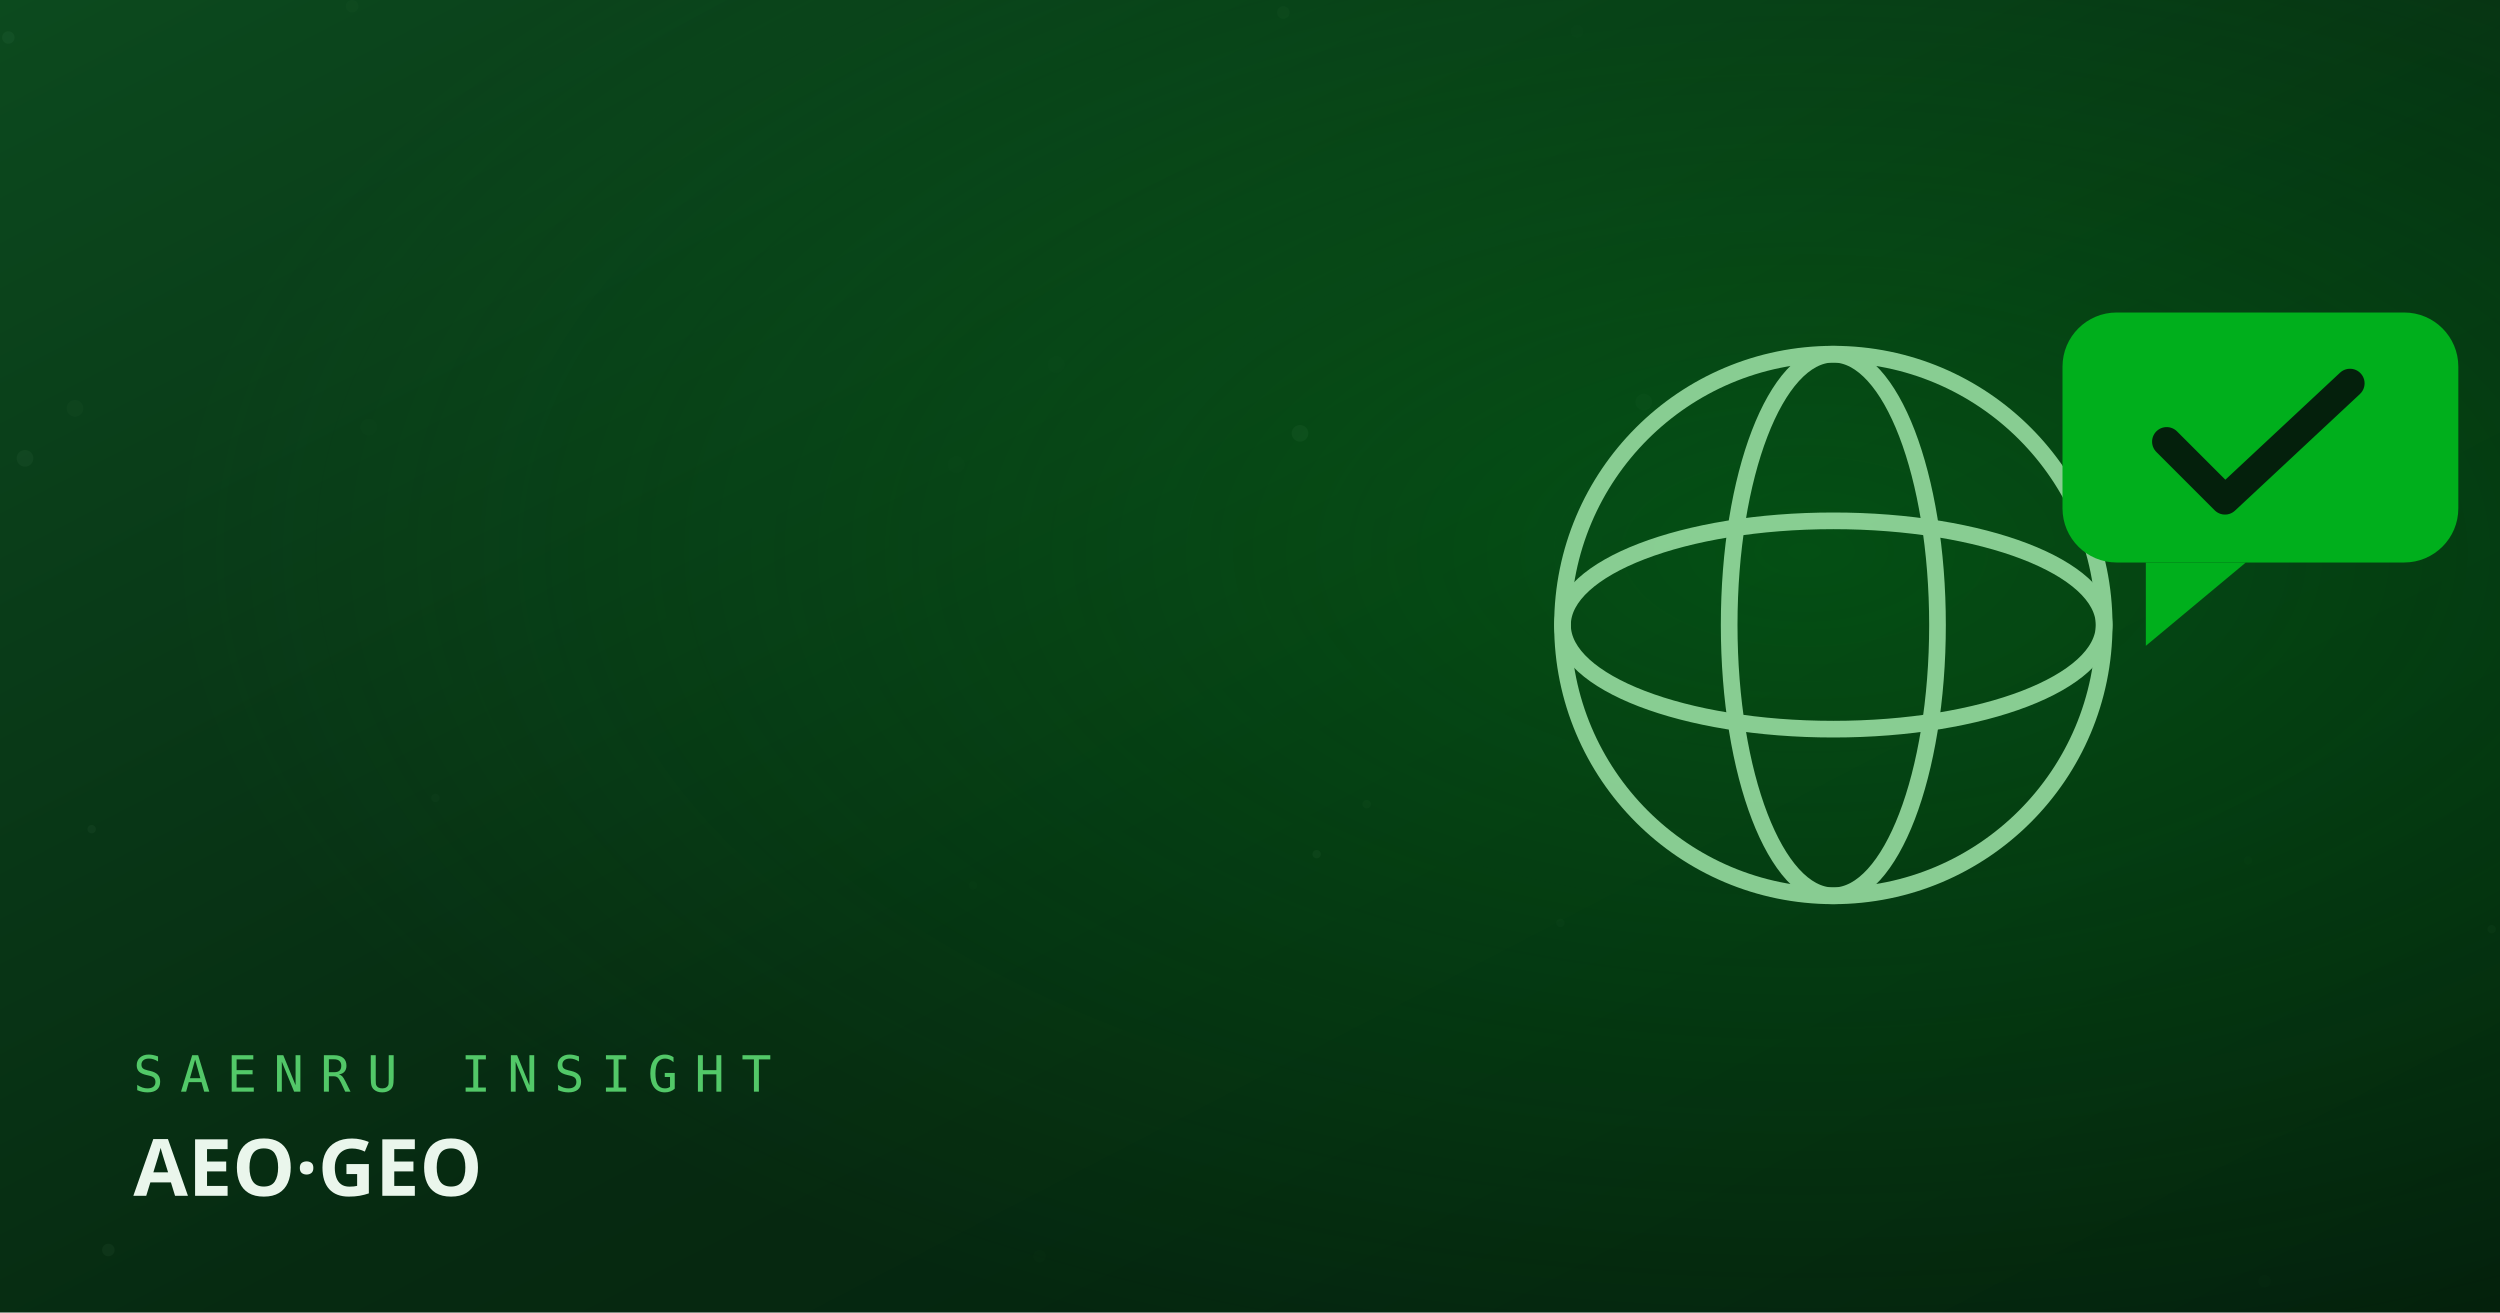
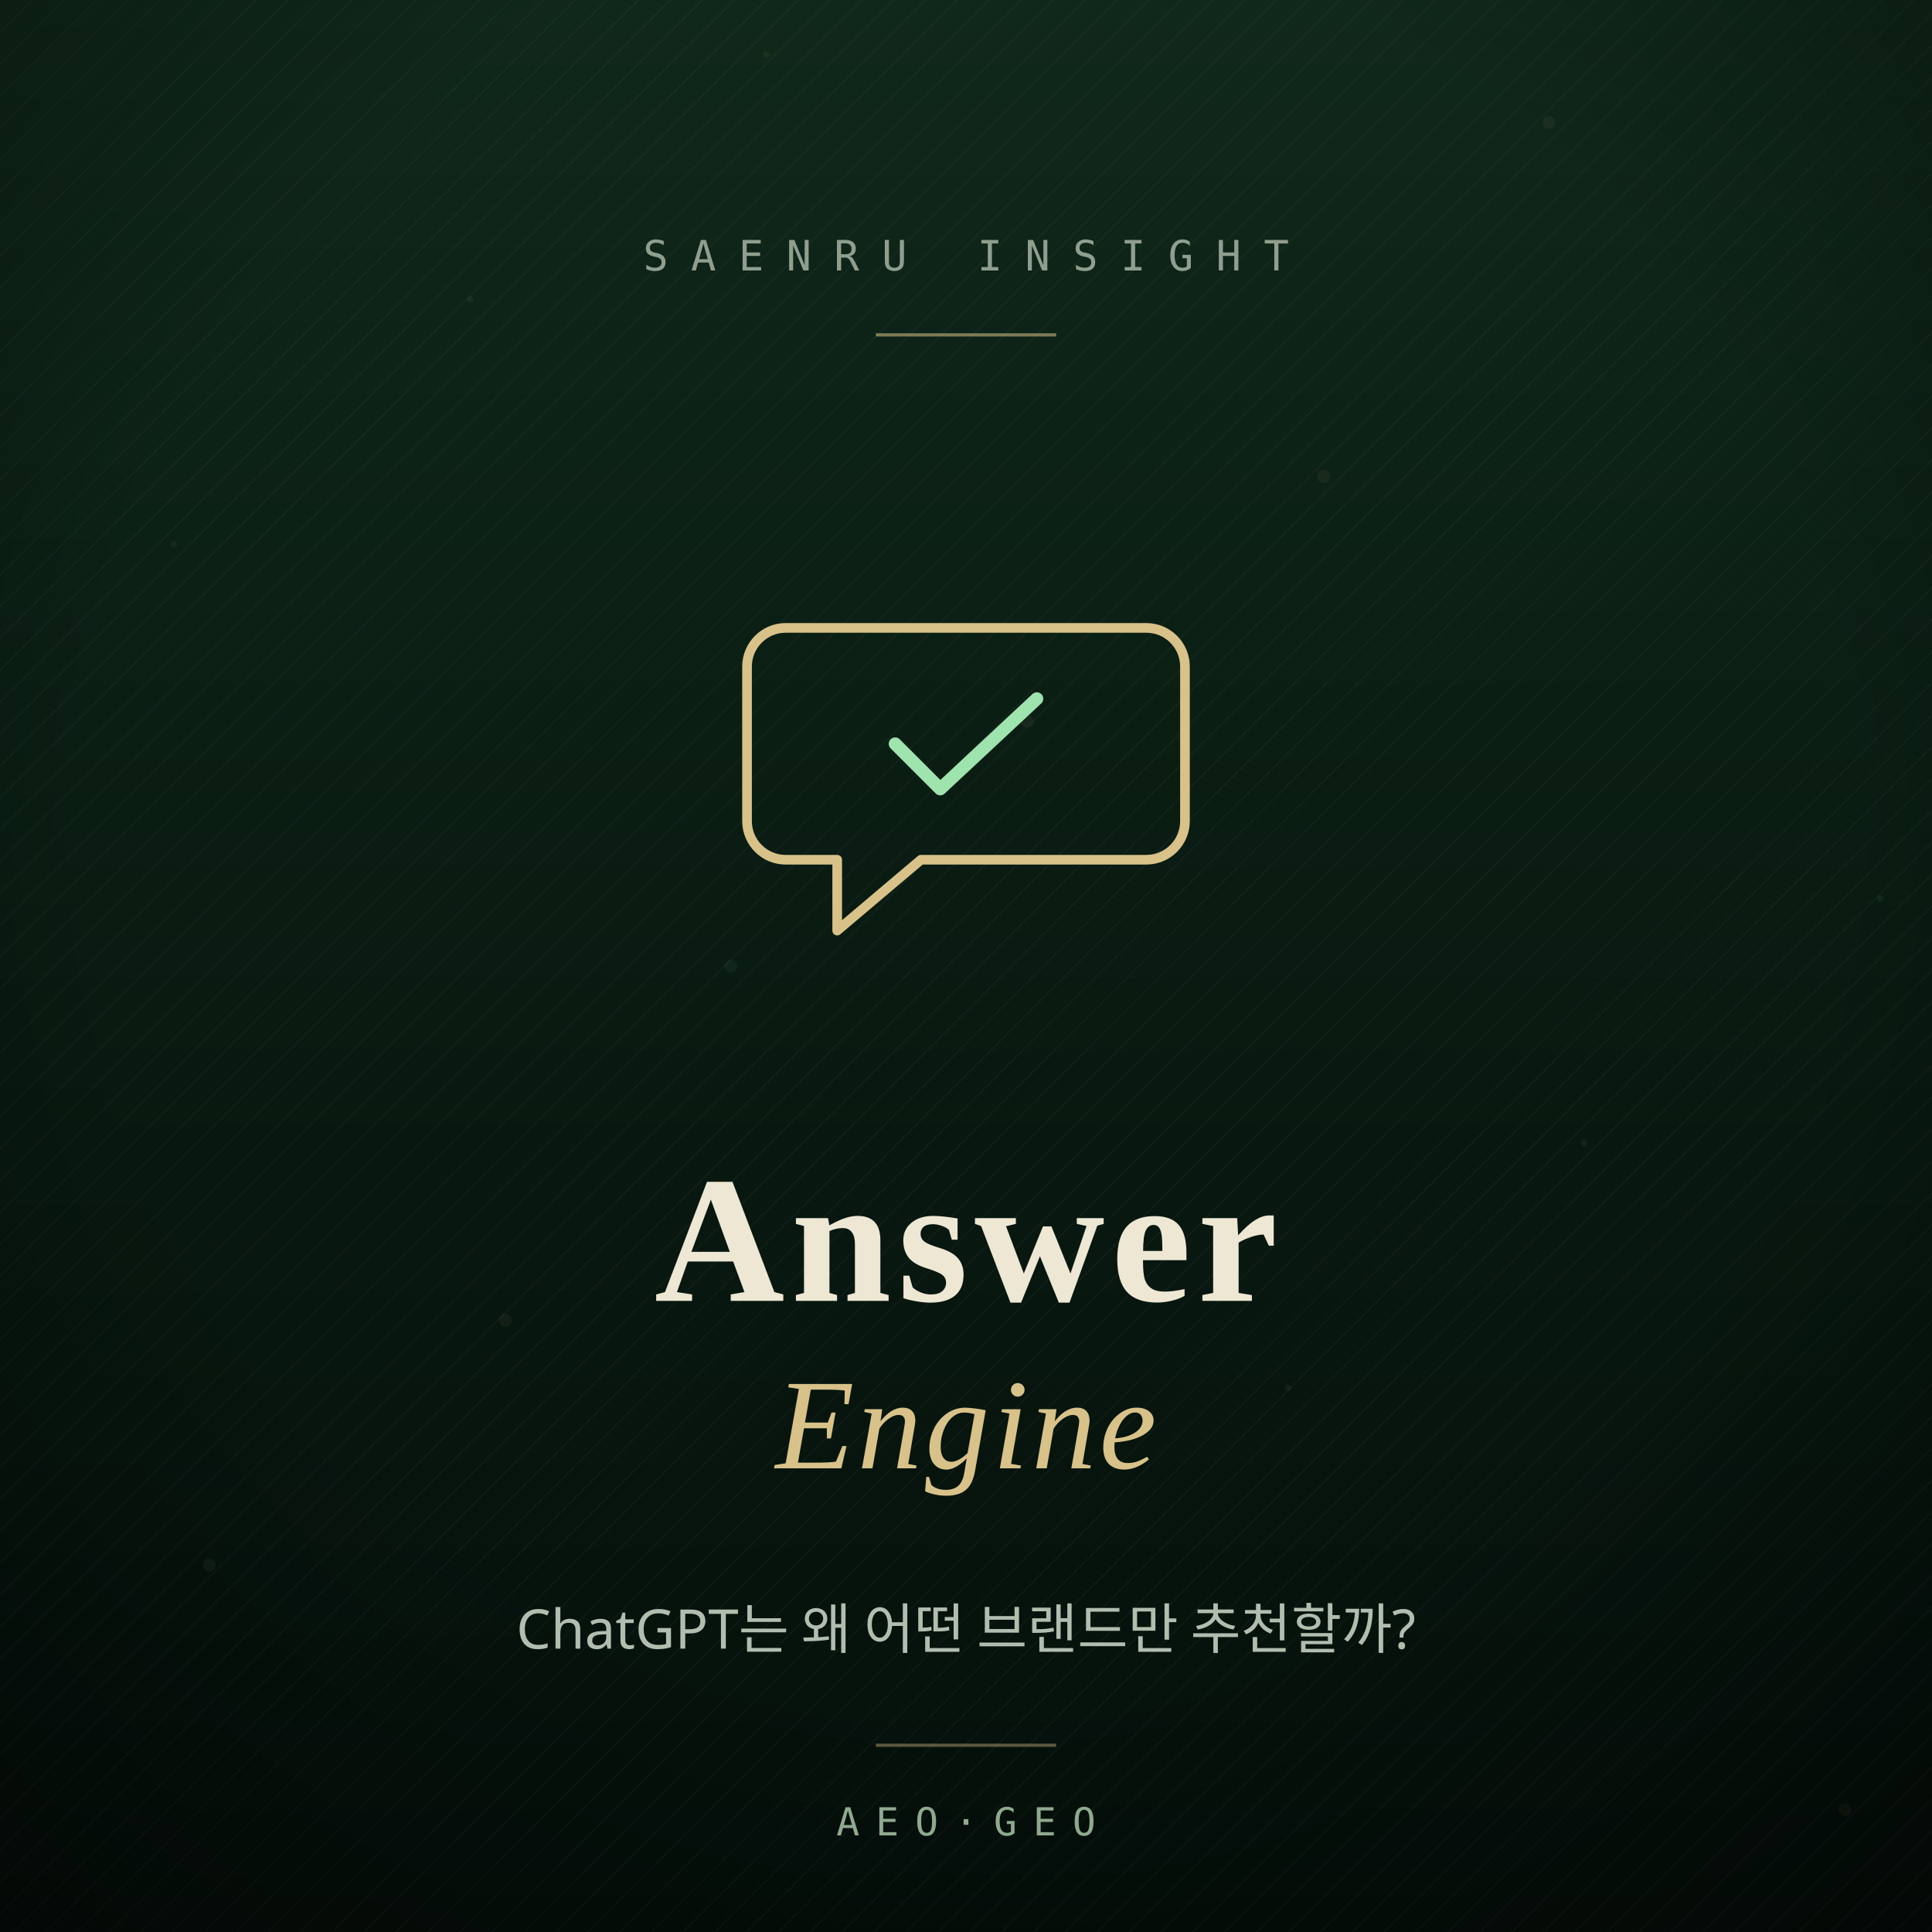
- <svg xmlns="http://www.w3.org/2000/svg" viewBox="0 0 1200 630" role="img" aria-label="AEO·GEO 썸네일">
+ <svg xmlns="http://www.w3.org/2000/svg" viewBox="0 0 600 600" role="img" aria-label="AEO·GEO 썸네일">
  <defs>
-     <linearGradient id="g" x1="0" y1="0" x2="1" y2="1">
-       <stop offset="0" stop-color="#0C4A1E" />
-       <stop offset="0.55" stop-color="#062A11" />
-       <stop offset="1" stop-color="#04200C" />
+     <linearGradient id="g" x1="0" y1="0" x2="0" y2="1">
+       <stop offset="0" stop-color="#10281A" />
+       <stop offset="0.6" stop-color="#081810" />
+       <stop offset="1" stop-color="#050F0A" />
    </linearGradient>
-     <radialGradient id="glow" cx="0.72" cy="0.42" r="0.65">
-       <stop offset="0" stop-color="#00AF1C" stop-opacity="0.28" />
-       <stop offset="1" stop-color="#00AF1C" stop-opacity="0" />
+     <radialGradient id="vig" cx="0.5" cy="0.42" r="0.75">
+       <stop offset="0.6" stop-color="#000000" stop-opacity="0" />
+       <stop offset="1" stop-color="#000000" stop-opacity="0.4" />
    </radialGradient>
+     <pattern id="tex" width="7" height="7" patternUnits="userSpaceOnUse" patternTransform="rotate(45)">
+       <line x1="0" y1="0" x2="0" y2="7" stroke="#FFFFFF" stroke-opacity="0.028" stroke-width="1" />
+     </pattern>
  </defs>
-   <rect width="1200" height="630" fill="url(#g)" />
-   <rect width="1200" height="630" fill="url(#glow)" />
-   <circle cx="813" cy="-461" r="4" fill="#97DBA0" opacity="-0.01" />
-   <circle cx="962" cy="-250" r="2" fill="#97DBA0" opacity="-0.03" />
-   <circle cx="1111" cy="-39" r="3" fill="#97DBA0" opacity="-0.04" />
-   <circle cx="60" cy="172" r="4" fill="#97DBA0" opacity="0.00" />
-   <circle cx="209" cy="383" r="2" fill="#97DBA0" opacity="0.02" />
-   <circle cx="358" cy="594" r="3" fill="#97DBA0" opacity="-0.02" />
-   <circle cx="507" cy="175" r="4" fill="#97DBA0" opacity="0.01" />
-   <circle cx="656" cy="386" r="2" fill="#97DBA0" opacity="0.03" />
-   <circle cx="805" cy="597" r="3" fill="#97DBA0" opacity="-0.01" />
-   <circle cx="954" cy="178" r="4" fill="#97DBA0" opacity="-0.03" />
-   <circle cx="1103" cy="389" r="2" fill="#97DBA0" opacity="-0.04" />
-   <circle cx="52" cy="600" r="3" fill="#97DBA0" opacity="0.05" />
-   <circle cx="201" cy="181" r="4" fill="#97DBA0" opacity="0.00" />
-   <circle cx="350" cy="392" r="2" fill="#97DBA0" opacity="-0.03" />
-   <circle cx="499" cy="603" r="3" fill="#97DBA0" opacity="0.01" />
-   <circle cx="648" cy="184" r="4" fill="#97DBA0" opacity="-0.02" />
-   <circle cx="797" cy="395" r="2" fill="#97DBA0" opacity="0.01" />
-   <circle cx="946" cy="606" r="3" fill="#97DBA0" opacity="-0.02" />
-   <circle cx="1095" cy="187" r="4" fill="#97DBA0" opacity="-0.04" />
-   <circle cx="44" cy="398" r="2" fill="#97DBA0" opacity="0.05" />
-   <circle cx="193" cy="609" r="3" fill="#97DBA0" opacity="-0.01" />
-   <circle cx="342" cy="190" r="4" fill="#97DBA0" opacity="-0.03" />
-   <circle cx="491" cy="401" r="2" fill="#97DBA0" opacity="-0.04" />
-   <circle cx="640" cy="612" r="3" fill="#97DBA0" opacity="0.00" />
-   <circle cx="789" cy="193" r="4" fill="#97DBA0" opacity="0.02" />
-   <circle cx="938" cy="404" r="2" fill="#97DBA0" opacity="-0.02" />
-   <circle cx="1087" cy="615" r="3" fill="#97DBA0" opacity="0.01" />
-   <circle cx="36" cy="196" r="4" fill="#97DBA0" opacity="0.03" />
-   <circle cx="185" cy="407" r="2" fill="#97DBA0" opacity="-0.01" />
-   <circle cx="334" cy="618" r="3" fill="#97DBA0" opacity="-0.03" />
-   <circle cx="483" cy="199" r="4" fill="#97DBA0" opacity="-0.04" />
-   <circle cx="632" cy="410" r="2" fill="#97DBA0" opacity="0.05" />
-   <circle cx="781" cy="621" r="3" fill="#97DBA0" opacity="0.00" />
-   <circle cx="930" cy="202" r="4" fill="#97DBA0" opacity="-0.03" />
-   <circle cx="1079" cy="413" r="2" fill="#97DBA0" opacity="0.01" />
-   <circle cx="28" cy="624" r="3" fill="#97DBA0" opacity="-0.02" />
-   <circle cx="177" cy="205" r="4" fill="#97DBA0" opacity="0.01" />
-   <circle cx="326" cy="416" r="2" fill="#97DBA0" opacity="-0.02" />
-   <circle cx="475" cy="627" r="3" fill="#97DBA0" opacity="-0.04" />
-   <circle cx="624" cy="208" r="4" fill="#97DBA0" opacity="0.05" />
-   <circle cx="773" cy="419" r="2" fill="#97DBA0" opacity="-0.01" />
-   <circle cx="922" cy="0" r="3" fill="#97DBA0" opacity="-0.03" />
-   <circle cx="1071" cy="211" r="4" fill="#97DBA0" opacity="-0.04" />
-   <circle cx="20" cy="422" r="2" fill="#97DBA0" opacity="0.00" />
-   <circle cx="169" cy="3" r="3" fill="#97DBA0" opacity="0.02" />
-   <circle cx="318" cy="214" r="4" fill="#97DBA0" opacity="-0.02" />
-   <circle cx="467" cy="425" r="2" fill="#97DBA0" opacity="0.01" />
-   <circle cx="616" cy="6" r="3" fill="#97DBA0" opacity="0.03" />
-   <circle cx="765" cy="217" r="4" fill="#97DBA0" opacity="-0.01" />
-   <circle cx="914" cy="428" r="2" fill="#97DBA0" opacity="-0.03" />
-   <circle cx="1063" cy="9" r="3" fill="#97DBA0" opacity="-0.04" />
-   <circle cx="12" cy="220" r="4" fill="#97DBA0" opacity="0.05" />
-   <circle cx="161" cy="431" r="2" fill="#97DBA0" opacity="0.00" />
-   <circle cx="310" cy="12" r="3" fill="#97DBA0" opacity="-0.03" />
-   <circle cx="459" cy="223" r="4" fill="#97DBA0" opacity="0.01" />
-   <circle cx="608" cy="434" r="2" fill="#97DBA0" opacity="-0.02" />
-   <circle cx="757" cy="15" r="3" fill="#97DBA0" opacity="0.01" />
-   <circle cx="906" cy="226" r="4" fill="#97DBA0" opacity="-0.02" />
-   <circle cx="1055" cy="437" r="2" fill="#97DBA0" opacity="-0.04" />
-   <circle cx="4" cy="18" r="3" fill="#97DBA0" opacity="0.05" />
-   <circle cx="153" cy="229" r="4" fill="#97DBA0" opacity="-0.01" />
-   <circle cx="302" cy="440" r="2" fill="#97DBA0" opacity="-0.03" />
-   <circle cx="451" cy="21" r="3" fill="#97DBA0" opacity="-0.04" />
-   <circle cx="600" cy="232" r="4" fill="#97DBA0" opacity="0.00" />
-   <circle cx="749" cy="443" r="2" fill="#97DBA0" opacity="0.02" />
-   <circle cx="898" cy="24" r="3" fill="#97DBA0" opacity="-0.02" />
-   <circle cx="1047" cy="235" r="4" fill="#97DBA0" opacity="0.01" />
-   <circle cx="1196" cy="446" r="2" fill="#97DBA0" opacity="0.03" />
-   <circle cx="145" cy="27" r="3" fill="#97DBA0" opacity="-0.01" />
-   <circle cx="294" cy="238" r="4" fill="#97DBA0" opacity="-0.03" />
-   <g stroke="#97DBA0" stroke-width="8" fill="none" opacity="0.9">
-     <circle cx="880" cy="300" r="130" />
-     <ellipse cx="880" cy="300" rx="130" ry="50" />
-     <ellipse cx="880" cy="300" rx="50" ry="130" />
+   <rect width="600" height="600" fill="url(#g)" />
+   <rect width="600" height="600" fill="url(#tex)" />
+   <circle cx="308" cy="-93" r="1" fill="#9FE3AE" opacity="0.06" />
+   <circle cx="481" cy="38" r="2" fill="#D8C289" opacity="0.06" />
+   <circle cx="54" cy="169" r="1" fill="#D8C289" opacity="0.06" />
+   <circle cx="227" cy="300" r="2" fill="#9FE3AE" opacity="0.06" />
+   <circle cx="400" cy="431" r="1" fill="#D8C289" opacity="0.06" />
+   <circle cx="573" cy="562" r="2" fill="#D8C289" opacity="0.06" />
+   <circle cx="146" cy="93" r="1" fill="#9FE3AE" opacity="0.06" />
+   <circle cx="319" cy="224" r="2" fill="#D8C289" opacity="0.06" />
+   <circle cx="492" cy="355" r="1" fill="#D8C289" opacity="0.06" />
+   <circle cx="65" cy="486" r="2" fill="#9FE3AE" opacity="0.06" />
+   <circle cx="238" cy="17" r="1" fill="#D8C289" opacity="0.06" />
+   <circle cx="411" cy="148" r="2" fill="#D8C289" opacity="0.06" />
+   <circle cx="584" cy="279" r="1" fill="#9FE3AE" opacity="0.06" />
+   <circle cx="157" cy="410" r="2" fill="#D8C289" opacity="0.06" />
+   <rect width="600" height="600" fill="url(#vig)" />
+   <text x="300" y="84" text-anchor="middle" font-family="'IBM Plex Mono',Consolas,monospace" font-size="13" letter-spacing="7" fill="#B9C7B4" opacity="0.75">SAENRU INSIGHT</text>
+   <line x1="272" y1="104" x2="328" y2="104" stroke="#D8C289" stroke-width="1" opacity="0.55" />
+   <g transform="translate(300,235)">
+     <path d="M -56 -40 h 112 a 12 12 0 0 1 12 12 v 48 a 12 12 0 0 1 -12 12 h -70 l -26 22 v -22 h -16 a 12 12 0 0 1 -12 -12 v -48 a 12 12 0 0 1 12 -12 Z" fill="none" stroke="#D8C289" stroke-width="3" stroke-linejoin="round" />
+     <path d="M -22 -4 l 14 14 l 30 -28" fill="none" stroke="#9FE3AE" stroke-width="4" stroke-linecap="round" stroke-linejoin="round" />
  </g>
-   <g transform="translate(990,150)">
-     <rect x="0" y="0" width="190" height="120" rx="26" fill="#00AF1C" />
-     <path d="M 40 120 L 40 160 L 88 120 Z" fill="#00AF1C" />
-     <path d="M 50 62 l 28 28 l 60 -56" stroke="#04200C" stroke-width="14" fill="none" stroke-linecap="round" stroke-linejoin="round" />
-   </g>
-   <text x="64" y="524" font-family="'IBM Plex Mono',Consolas,monospace" font-size="24" letter-spacing="8" fill="#52C868">SAENRU INSIGHT</text>
-   <text x="64" y="574" font-family="'Noto Sans KR','Apple SD Gothic Neo','Malgun Gothic',sans-serif" font-size="38" font-weight="700" fill="#EAF6EC">AEO·GEO</text>
+   <text x="300" y="404" text-anchor="middle" font-family="Georgia,'Times New Roman',serif" font-weight="700" font-size="56" letter-spacing="2" fill="#EDE7D4">Answer</text>
+   <text x="300" y="456" text-anchor="middle" font-family="Georgia,'Times New Roman',serif" font-style="italic" font-size="40" letter-spacing="1" fill="#D8C289">Engine</text>
+   <text x="300" y="512" text-anchor="middle" font-family="'Noto Sans KR','Apple SD Gothic Neo','Malgun Gothic',sans-serif" font-size="17" fill="#CFDCCB" opacity="0.85">ChatGPT는 왜 어떤 브랜드만 추천할까?</text>
+   <line x1="272" y1="542" x2="328" y2="542" stroke="#D8C289" stroke-width="1" opacity="0.4" />
+   <text x="300" y="570" text-anchor="middle" font-family="'IBM Plex Mono',Consolas,monospace" font-size="12" letter-spacing="5" fill="#8FA98F">AEO·GEO</text>
</svg>
